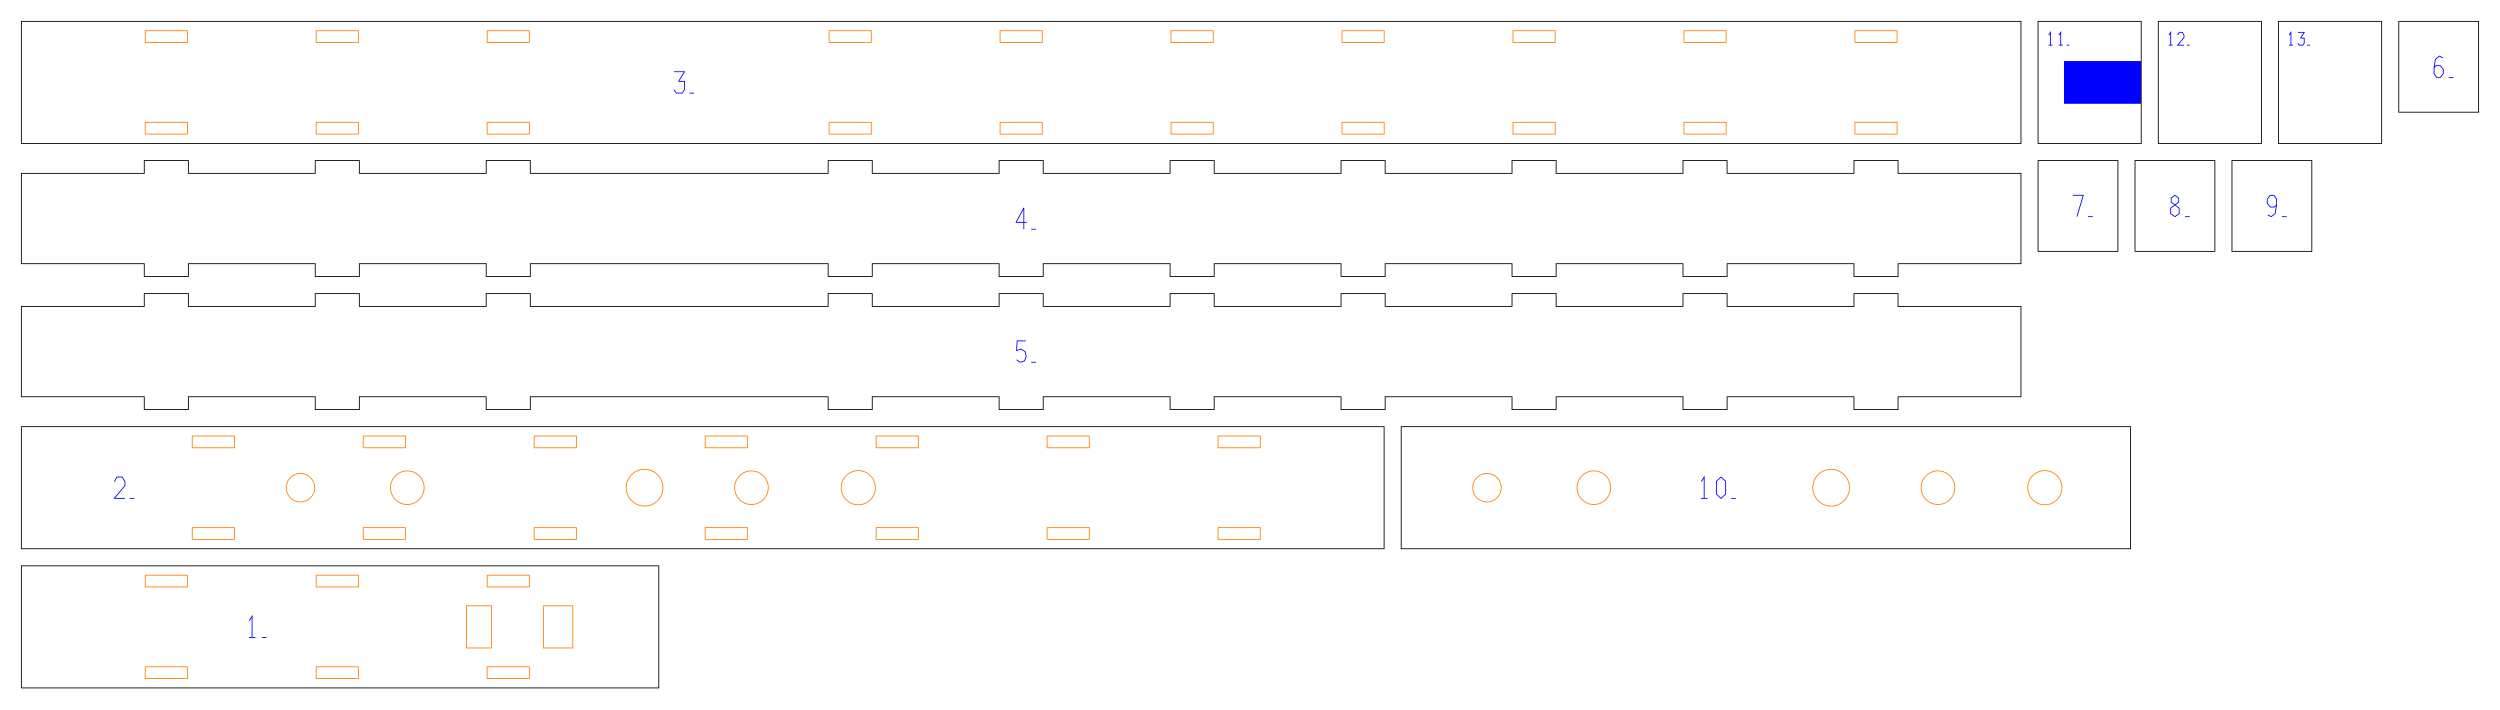
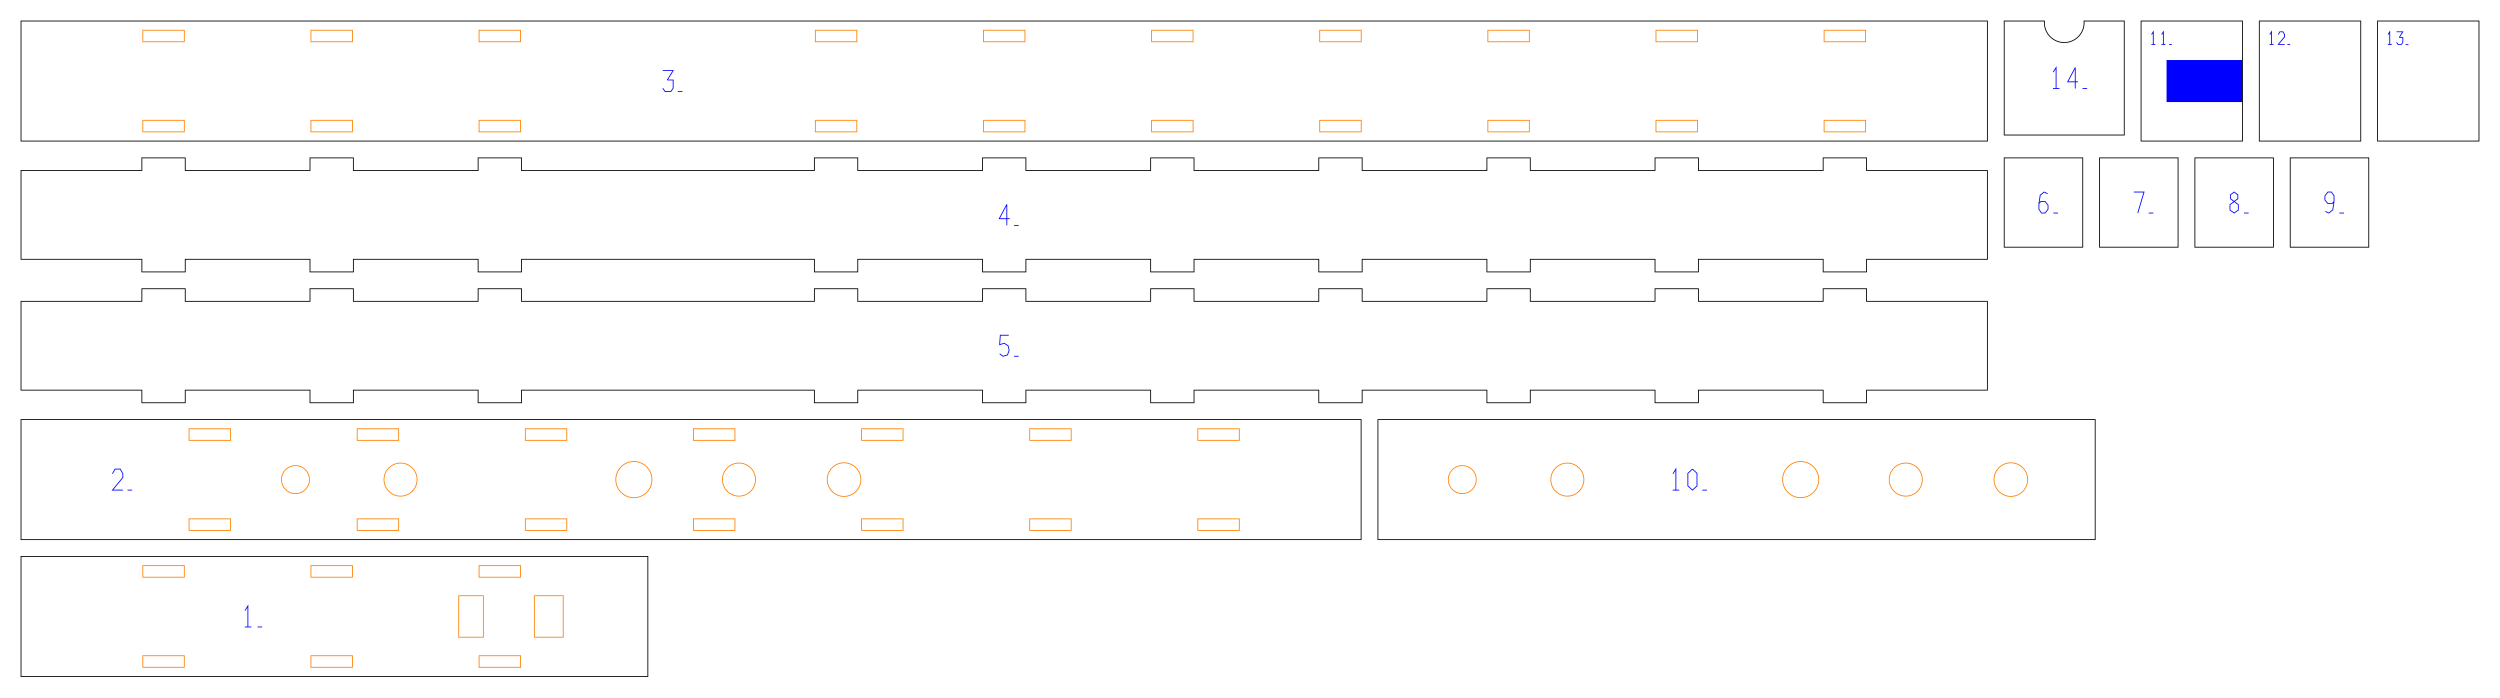
- <svg xmlns="http://www.w3.org/2000/svg" width="584.90mm" height="165.95mm" viewBox="0 0 584.90 165.95">
+ <svg xmlns="http://www.w3.org/2000/svg" width="594.78mm" height="165.95mm" viewBox="0 0 594.78 165.95">
  <g fill="none" stroke="#0000ff" stroke-width="0.2">
    <path d="M 157.673,16.781 L 160.153,16.781 L 158.758,19.031" />
    <path d="M 158.758,19.031 L 160.153,19.031 L 160.153,20.981 L 159.595,21.781 L 158.231,21.781 L 157.673,20.981" />
    <path d="M 161.263,21.781 L 162.363,21.781" />
-     <path d="M 479.319,8.225 L 479.728,7.565 L 479.728,10.565" />
-     <path d="M 479.282,10.565 L 480.212,10.565" />
-     <path d="M 481.719,8.225 L 482.128,7.565 L 482.128,10.565" />
-     <path d="M 481.682,10.565 L 482.612,10.565" />
-     <path d="M 483.501,10.565 L 484.161,10.565" />
-     <path d="M 507.449,8.225 L 507.858,7.565 L 507.858,10.565" />
-     <path d="M 507.412,10.565 L 508.342,10.565" />
-     <path d="M 509.477,8.225 L 509.849,7.565 L 510.593,7.565 L 510.965,8.225 L 510.965,8.765 L 509.477,10.565 L 510.965,10.565" />
-     <path d="M 511.631,10.565 L 512.291,10.565" />
-     <path d="M 535.579,8.225 L 535.988,7.565 L 535.988,10.565" />
-     <path d="M 535.542,10.565 L 536.472,10.565" />
-     <path d="M 537.607,7.565 L 539.095,7.565 L 538.258,8.915" />
-     <path d="M 538.258,8.915 L 539.095,8.915 L 539.095,10.085 L 538.760,10.565 L 537.942,10.565 L 537.607,10.085" />
-     <path d="M 539.761,10.565 L 540.421,10.565" />
-     <path d="M 571.549,13.525 L 570.712,13.125 L 569.782,13.875 L 569.472,15.875 L 569.472,17.225 L 570.092,18.125 L 570.929,18.125 L 571.642,17.225 L 571.642,16.225 L 570.929,15.375 L 569.937,15.375 L 569.472,15.875" />
-     <path d="M 572.907,18.125 L 574.007,18.125" />
+     <path d="M 488.487,17.165 L 489.169,16.065 L 489.169,21.065" />
+     <path d="M 488.425,21.065 L 489.975,21.065" />
+     <path d="M 493.727,21.065 L 493.727,16.065 L 491.929,19.465 L 494.409,19.465" />
+     <path d="M 495.457,21.065 L 496.557,21.065" />
+     <path d="M 511.881,8.225 L 512.291,7.565 L 512.291,10.565" />
+     <path d="M 511.844,10.565 L 512.774,10.565" />
+     <path d="M 514.281,8.225 L 514.691,7.565 L 514.691,10.565" />
+     <path d="M 514.244,10.565 L 515.174,10.565" />
+     <path d="M 516.063,10.565 L 516.723,10.565" />
+     <path d="M 540.011,8.225 L 540.421,7.565 L 540.421,10.565" />
+     <path d="M 539.974,10.565 L 540.904,10.565" />
+     <path d="M 542.039,8.225 L 542.411,7.565 L 543.155,7.565 L 543.527,8.225 L 543.527,8.765 L 542.039,10.565 L 543.527,10.565" />
+     <path d="M 544.193,10.565 L 544.853,10.565" />
+     <path d="M 568.141,8.225 L 568.551,7.565 L 568.551,10.565" />
+     <path d="M 568.104,10.565 L 569.034,10.565" />
+     <path d="M 570.169,7.565 L 571.657,7.565 L 570.820,8.915" />
+     <path d="M 570.820,8.915 L 571.657,8.915 L 571.657,10.085 L 571.323,10.565 L 570.504,10.565 L 570.169,10.085" />
+     <path d="M 572.323,10.565 L 572.983,10.565" />
    <path d="M 239.533,53.627 L 239.533,48.627 L 237.735,52.027 L 240.215,52.027" />
    <path d="M 241.263,53.627 L 242.363,53.627" />
-     <path d="M 484.989,45.687 L 487.407,45.687 L 485.919,50.687" />
+     <path d="M 487.159,46.087 L 486.322,45.687 L 485.392,46.437 L 485.082,48.437 L 485.082,49.787 L 485.702,50.687 L 486.539,50.687 L 487.252,49.787 L 487.252,48.787 L 486.539,47.937 L 485.547,47.937 L 485.082,48.437" />
    <path d="M 488.517,50.687 L 489.617,50.687" />
-     <path d="M 508.849,47.937 L 507.981,47.287 L 507.981,46.337 L 508.849,45.687 L 509.717,46.337 L 509.717,47.287 L 508.849,47.937 L 507.857,48.687 L 507.857,49.987 L 508.849,50.687 L 509.841,49.987 L 509.841,48.687 L 508.849,47.937" />
+     <path d="M 507.671,45.687 L 510.089,45.687 L 508.601,50.687" />
    <path d="M 511.199,50.687 L 512.299,50.687" />
-     <path d="M 530.540,50.287 L 531.377,50.687 L 532.307,49.937 L 532.617,47.937 L 532.617,46.587 L 531.997,45.687 L 531.160,45.687 L 530.447,46.587 L 530.447,47.587 L 531.160,48.437 L 532.152,48.437 L 532.617,47.937" />
+     <path d="M 531.532,47.937 L 530.664,47.287 L 530.664,46.337 L 531.532,45.687 L 532.400,46.337 L 532.400,47.287 L 531.532,47.937 L 530.540,48.687 L 530.540,49.987 L 531.532,50.687 L 532.524,49.987 L 532.524,48.687 L 531.532,47.937" />
    <path d="M 533.882,50.687 L 534.982,50.687" />
+     <path d="M 553.222,50.287 L 554.059,50.687 L 554.989,49.937 L 555.299,47.937 L 555.299,46.587 L 554.679,45.687 L 553.842,45.687 L 553.129,46.587 L 553.129,47.587 L 553.842,48.437 L 554.834,48.437 L 555.299,47.937" />
+     <path d="M 556.564,50.687 L 557.664,50.687" />
    <path d="M 239.998,79.757 L 237.983,79.757 L 237.828,82.007 L 238.913,81.657 L 239.843,82.257 L 240.091,83.357 L 239.688,84.457 L 238.603,84.757 L 237.828,84.157" />
    <path d="M 241.263,84.757 L 242.363,84.757" />
    <path d="M 26.749,112.703 L 27.369,111.603 L 28.609,111.603 L 29.229,112.703 L 29.229,113.603 L 26.749,116.603 L 29.229,116.603" />
    <path d="M 30.339,116.603 L 31.439,116.603" />
    <path d="M 398.029,112.703 L 398.711,111.603 L 398.711,116.603" />
    <path d="M 397.967,116.603 L 399.517,116.603" />
    <path d="M 402.649,111.603 L 403.734,112.603 L 403.734,115.603 L 402.649,116.603 L 401.564,115.603 L 401.564,112.603 L 402.649,111.603" />
    <path d="M 404.999,116.603 L 406.099,116.603" />
    <path d="M 58.293,145.265 L 58.975,144.165 L 58.975,149.165" />
    <path d="M 58.231,149.165 L 59.781,149.165" />
    <path d="M 61.263,149.165 L 62.363,149.165" />
  </g>
  <g fill="#0000ff" stroke="none">
-     <path d="M 482.891,14.281 L 500.891,14.281 L 500.891,24.281 L 482.891,24.281 Z" />
+     <path d="M 515.453,14.281 L 533.453,14.281 L 533.453,24.281 L 515.453,24.281 Z" />
  </g>
  <g fill="none" stroke="#ff8000" stroke-width="0.2">
    <path d="M 33.978,7.190 L 43.848,7.190 L 43.848,9.940 L 33.978,9.940 Z" />
    <path d="M 33.978,28.622 L 43.848,28.622 L 43.848,31.372 L 33.978,31.372 Z" />
    <path d="M 73.978,7.190 L 83.848,7.190 L 83.848,9.940 L 73.978,9.940 Z" />
    <path d="M 73.978,28.622 L 83.848,28.622 L 83.848,31.372 L 73.978,31.372 Z" />
    <path d="M 113.978,7.190 L 123.848,7.190 L 123.848,9.940 L 113.978,9.940 Z" />
    <path d="M 113.978,28.622 L 123.848,28.622 L 123.848,31.372 L 113.978,31.372 Z" />
    <path d="M 193.978,7.190 L 203.848,7.190 L 203.848,9.940 L 193.978,9.940 Z" />
    <path d="M 193.978,28.622 L 203.848,28.622 L 203.848,31.372 L 193.978,31.372 Z" />
    <path d="M 233.978,7.190 L 243.848,7.190 L 243.848,9.940 L 233.978,9.940 Z" />
    <path d="M 233.978,28.622 L 243.848,28.622 L 243.848,31.372 L 233.978,31.372 Z" />
    <path d="M 273.978,7.190 L 283.848,7.190 L 283.848,9.940 L 273.978,9.940 Z" />
    <path d="M 273.978,28.622 L 283.848,28.622 L 283.848,31.372 L 273.978,31.372 Z" />
    <path d="M 313.978,7.190 L 323.848,7.190 L 323.848,9.940 L 313.978,9.940 Z" />
    <path d="M 313.978,28.622 L 323.848,28.622 L 323.848,31.372 L 313.978,31.372 Z" />
    <path d="M 353.978,7.190 L 363.848,7.190 L 363.848,9.940 L 353.978,9.940 Z" />
    <path d="M 353.978,28.622 L 363.848,28.622 L 363.848,31.372 L 353.978,31.372 Z" />
    <path d="M 393.978,7.190 L 403.848,7.190 L 403.848,9.940 L 393.978,9.940 Z" />
    <path d="M 393.978,28.622 L 403.848,28.622 L 403.848,31.372 L 393.978,31.372 Z" />
    <path d="M 433.978,7.190 L 443.848,7.190 L 443.848,9.940 L 433.978,9.940 Z" />
    <path d="M 433.978,28.622 L 443.848,28.622 L 443.848,31.372 L 433.978,31.372 Z" />
    <circle cx="200.809" cy="114.103" r="3.999" />
    <circle cx="175.809" cy="114.103" r="3.935" />
    <circle cx="150.809" cy="114.103" r="4.300" />
    <circle cx="95.295" cy="114.103" r="3.935" />
    <circle cx="70.295" cy="114.103" r="3.339" />
    <path d="M 44.978,102.012 L 54.848,102.012 L 54.848,104.762 L 44.978,104.762 Z" />
    <path d="M 44.978,123.444 L 54.848,123.444 L 54.848,126.194 L 44.978,126.194 Z" />
    <path d="M 84.978,102.012 L 94.848,102.012 L 94.848,104.762 L 84.978,104.762 Z" />
    <path d="M 84.978,123.444 L 94.848,123.444 L 94.848,126.194 L 84.978,126.194 Z" />
    <path d="M 124.978,102.012 L 134.848,102.012 L 134.848,104.762 L 124.978,104.762 Z" />
    <path d="M 124.978,123.444 L 134.848,123.444 L 134.848,126.194 L 124.978,126.194 Z" />
    <path d="M 164.978,102.012 L 174.848,102.012 L 174.848,104.762 L 164.978,104.762 Z" />
    <path d="M 164.978,123.444 L 174.848,123.444 L 174.848,126.194 L 164.978,126.194 Z" />
    <path d="M 204.978,102.012 L 214.848,102.012 L 214.848,104.762 L 204.978,104.762 Z" />
    <path d="M 204.978,123.444 L 214.848,123.444 L 214.848,126.194 L 204.978,126.194 Z" />
    <path d="M 244.978,102.012 L 254.848,102.012 L 254.848,104.762 L 244.978,104.762 Z" />
    <path d="M 244.978,123.444 L 254.848,123.444 L 254.848,126.194 L 244.978,126.194 Z" />
    <path d="M 284.978,102.012 L 294.848,102.012 L 294.848,104.762 L 284.978,104.762 Z" />
    <path d="M 284.978,123.444 L 294.848,123.444 L 294.848,126.194 L 284.978,126.194 Z" />
    <circle cx="478.406" cy="114.103" r="3.999" />
    <circle cx="453.406" cy="114.103" r="3.935" />
    <circle cx="428.406" cy="114.103" r="4.300" />
    <circle cx="372.891" cy="114.103" r="3.935" />
    <circle cx="347.891" cy="114.103" r="3.339" />
    <path d="M 109.130,141.730 L 115.000,141.730 L 115.000,151.600 L 109.130,151.600 Z" />
    <path d="M 127.130,141.730 L 134.000,141.730 L 134.000,151.600 L 127.130,151.600 Z" />
    <path d="M 33.978,134.574 L 43.848,134.574 L 43.848,137.324 L 33.978,137.324 Z" />
    <path d="M 33.978,156.007 L 43.848,156.007 L 43.848,158.757 L 33.978,158.757 Z" />
    <path d="M 73.978,134.574 L 83.848,134.574 L 83.848,137.324 L 73.978,137.324 Z" />
    <path d="M 73.978,156.007 L 83.848,156.007 L 83.848,158.757 L 73.978,158.757 Z" />
    <path d="M 113.978,134.574 L 123.848,134.574 L 123.848,137.324 L 113.978,137.324 Z" />
    <path d="M 113.978,156.007 L 123.848,156.007 L 123.848,158.757 L 113.978,158.757 Z" />
  </g>
  <g fill="none" stroke="#000000" stroke-width="0.2">
    <path d="M 5.000,5.000 L 472.826,5.000 L 472.826,33.562 L 5.000,33.562 Z" />
-     <path d="M 476.826,5.000 L 500.956,5.000 L 500.956,33.562 L 476.826,33.562 Z" />
-     <path d="M 504.956,5.000 L 529.086,5.000 L 529.086,33.562 L 504.956,33.562 Z" />
-     <path d="M 533.086,5.000 L 557.216,5.000 L 557.216,33.562 L 533.086,33.562 Z" />
-     <path d="M 561.216,5.000 L 579.898,5.000 L 579.898,26.250 L 561.216,26.250 Z" />
+     <path d="M 476.826,5.000 L 486.394,5.000 A 4.730 4.730 0 1 0 495.821,5.000 L 505.388,5.000 L 505.388,32.130 L 476.826,32.130 Z" />
+     <path d="M 509.388,5.000 L 533.518,5.000 L 533.518,33.562 L 509.388,33.562 Z" />
+     <path d="M 537.518,5.000 L 561.648,5.000 L 561.648,33.562 L 537.518,33.562 Z" />
+     <path d="M 565.648,5.000 L 589.778,5.000 L 589.778,33.562 L 565.648,33.562 Z" />
    <path d="M 5.000,40.562 L 33.753,40.562 L 33.753,37.562 L 44.073,37.562 L 44.073,40.562 L 73.753,40.562 L 73.753,37.562 L 84.073,37.562 L 84.073,40.562 L 113.753,40.562 L 113.753,37.562 L 124.073,37.562 L 124.073,40.562 L 193.753,40.562 L 193.753,37.562 L 204.073,37.562 L 204.073,40.562 L 233.753,40.562 L 233.753,37.562 L 244.073,37.562 L 244.073,40.562 L 273.753,40.562 L 273.753,37.562 L 284.073,37.562 L 284.073,40.562 L 313.753,40.562 L 313.753,37.562 L 324.073,37.562 L 324.073,40.562 L 353.753,40.562 L 353.753,37.562 L 364.073,37.562 L 364.073,40.562 L 393.753,40.562 L 393.753,37.562 L 404.073,37.562 L 404.073,40.562 L 433.753,40.562 L 433.753,37.562 L 444.073,37.562 L 444.073,40.562 L 472.826,40.562 L 472.826,61.692 L 444.073,61.692 L 444.073,64.692 L 433.753,64.692 L 433.753,61.692 L 404.073,61.692 L 404.073,64.692 L 393.753,64.692 L 393.753,61.692 L 364.073,61.692 L 364.073,64.692 L 353.753,64.692 L 353.753,61.692 L 324.073,61.692 L 324.073,64.692 L 313.753,64.692 L 313.753,61.692 L 284.073,61.692 L 284.073,64.692 L 273.753,64.692 L 273.753,61.692 L 244.073,61.692 L 244.073,64.692 L 233.753,64.692 L 233.753,61.692 L 204.073,61.692 L 204.073,64.692 L 193.753,64.692 L 193.753,61.692 L 124.073,61.692 L 124.073,64.692 L 113.753,64.692 L 113.753,61.692 L 84.073,61.692 L 84.073,64.692 L 73.753,64.692 L 73.753,61.692 L 44.073,61.692 L 44.073,64.692 L 33.753,64.692 L 33.753,61.692 L 5.000,61.692 Z" />
    <path d="M 476.826,37.562 L 495.508,37.562 L 495.508,58.812 L 476.826,58.812 Z" />
    <path d="M 499.508,37.562 L 518.191,37.562 L 518.191,58.812 L 499.508,58.812 Z" />
    <path d="M 522.191,37.562 L 540.873,37.562 L 540.873,58.812 L 522.191,58.812 Z" />
+     <path d="M 544.873,37.562 L 563.555,37.562 L 563.555,58.812 L 544.873,58.812 Z" />
    <path d="M 5.000,71.692 L 33.753,71.692 L 33.753,68.692 L 44.073,68.692 L 44.073,71.692 L 73.753,71.692 L 73.753,68.692 L 84.073,68.692 L 84.073,71.692 L 113.753,71.692 L 113.753,68.692 L 124.073,68.692 L 124.073,71.692 L 193.753,71.692 L 193.753,68.692 L 204.073,68.692 L 204.073,71.692 L 233.753,71.692 L 233.753,68.692 L 244.073,68.692 L 244.073,71.692 L 273.753,71.692 L 273.753,68.692 L 284.073,68.692 L 284.073,71.692 L 313.753,71.692 L 313.753,68.692 L 324.073,68.692 L 324.073,71.692 L 353.753,71.692 L 353.753,68.692 L 364.073,68.692 L 364.073,71.692 L 393.753,71.692 L 393.753,68.692 L 404.073,68.692 L 404.073,71.692 L 433.753,71.692 L 433.753,68.692 L 444.073,68.692 L 444.073,71.692 L 472.826,71.692 L 472.826,92.822 L 444.073,92.822 L 444.073,95.822 L 433.753,95.822 L 433.753,92.822 L 404.073,92.822 L 404.073,95.822 L 393.753,95.822 L 393.753,92.822 L 364.073,92.822 L 364.073,95.822 L 353.753,95.822 L 353.753,92.822 L 324.073,92.822 L 324.073,95.822 L 313.753,95.822 L 313.753,92.822 L 284.073,92.822 L 284.073,95.822 L 273.753,95.822 L 273.753,92.822 L 244.073,92.822 L 244.073,95.822 L 233.753,95.822 L 233.753,92.822 L 204.073,92.822 L 204.073,95.822 L 193.753,95.822 L 193.753,92.822 L 124.073,92.822 L 124.073,95.822 L 113.753,95.822 L 113.753,92.822 L 84.073,92.822 L 84.073,95.822 L 73.753,95.822 L 73.753,92.822 L 44.073,92.822 L 44.073,95.822 L 33.753,95.822 L 33.753,92.822 L 5.000,92.822 Z" />
    <path d="M 5.000,99.822 L 323.826,99.822 L 323.826,128.384 L 5.000,128.384 Z" />
    <path d="M 327.826,99.822 L 498.471,99.822 L 498.471,128.384 L 327.826,128.384 Z" />
    <path d="M 5.000,132.384 L 154.130,132.384 L 154.130,160.947 L 5.000,160.947 Z" />
  </g>
</svg>
